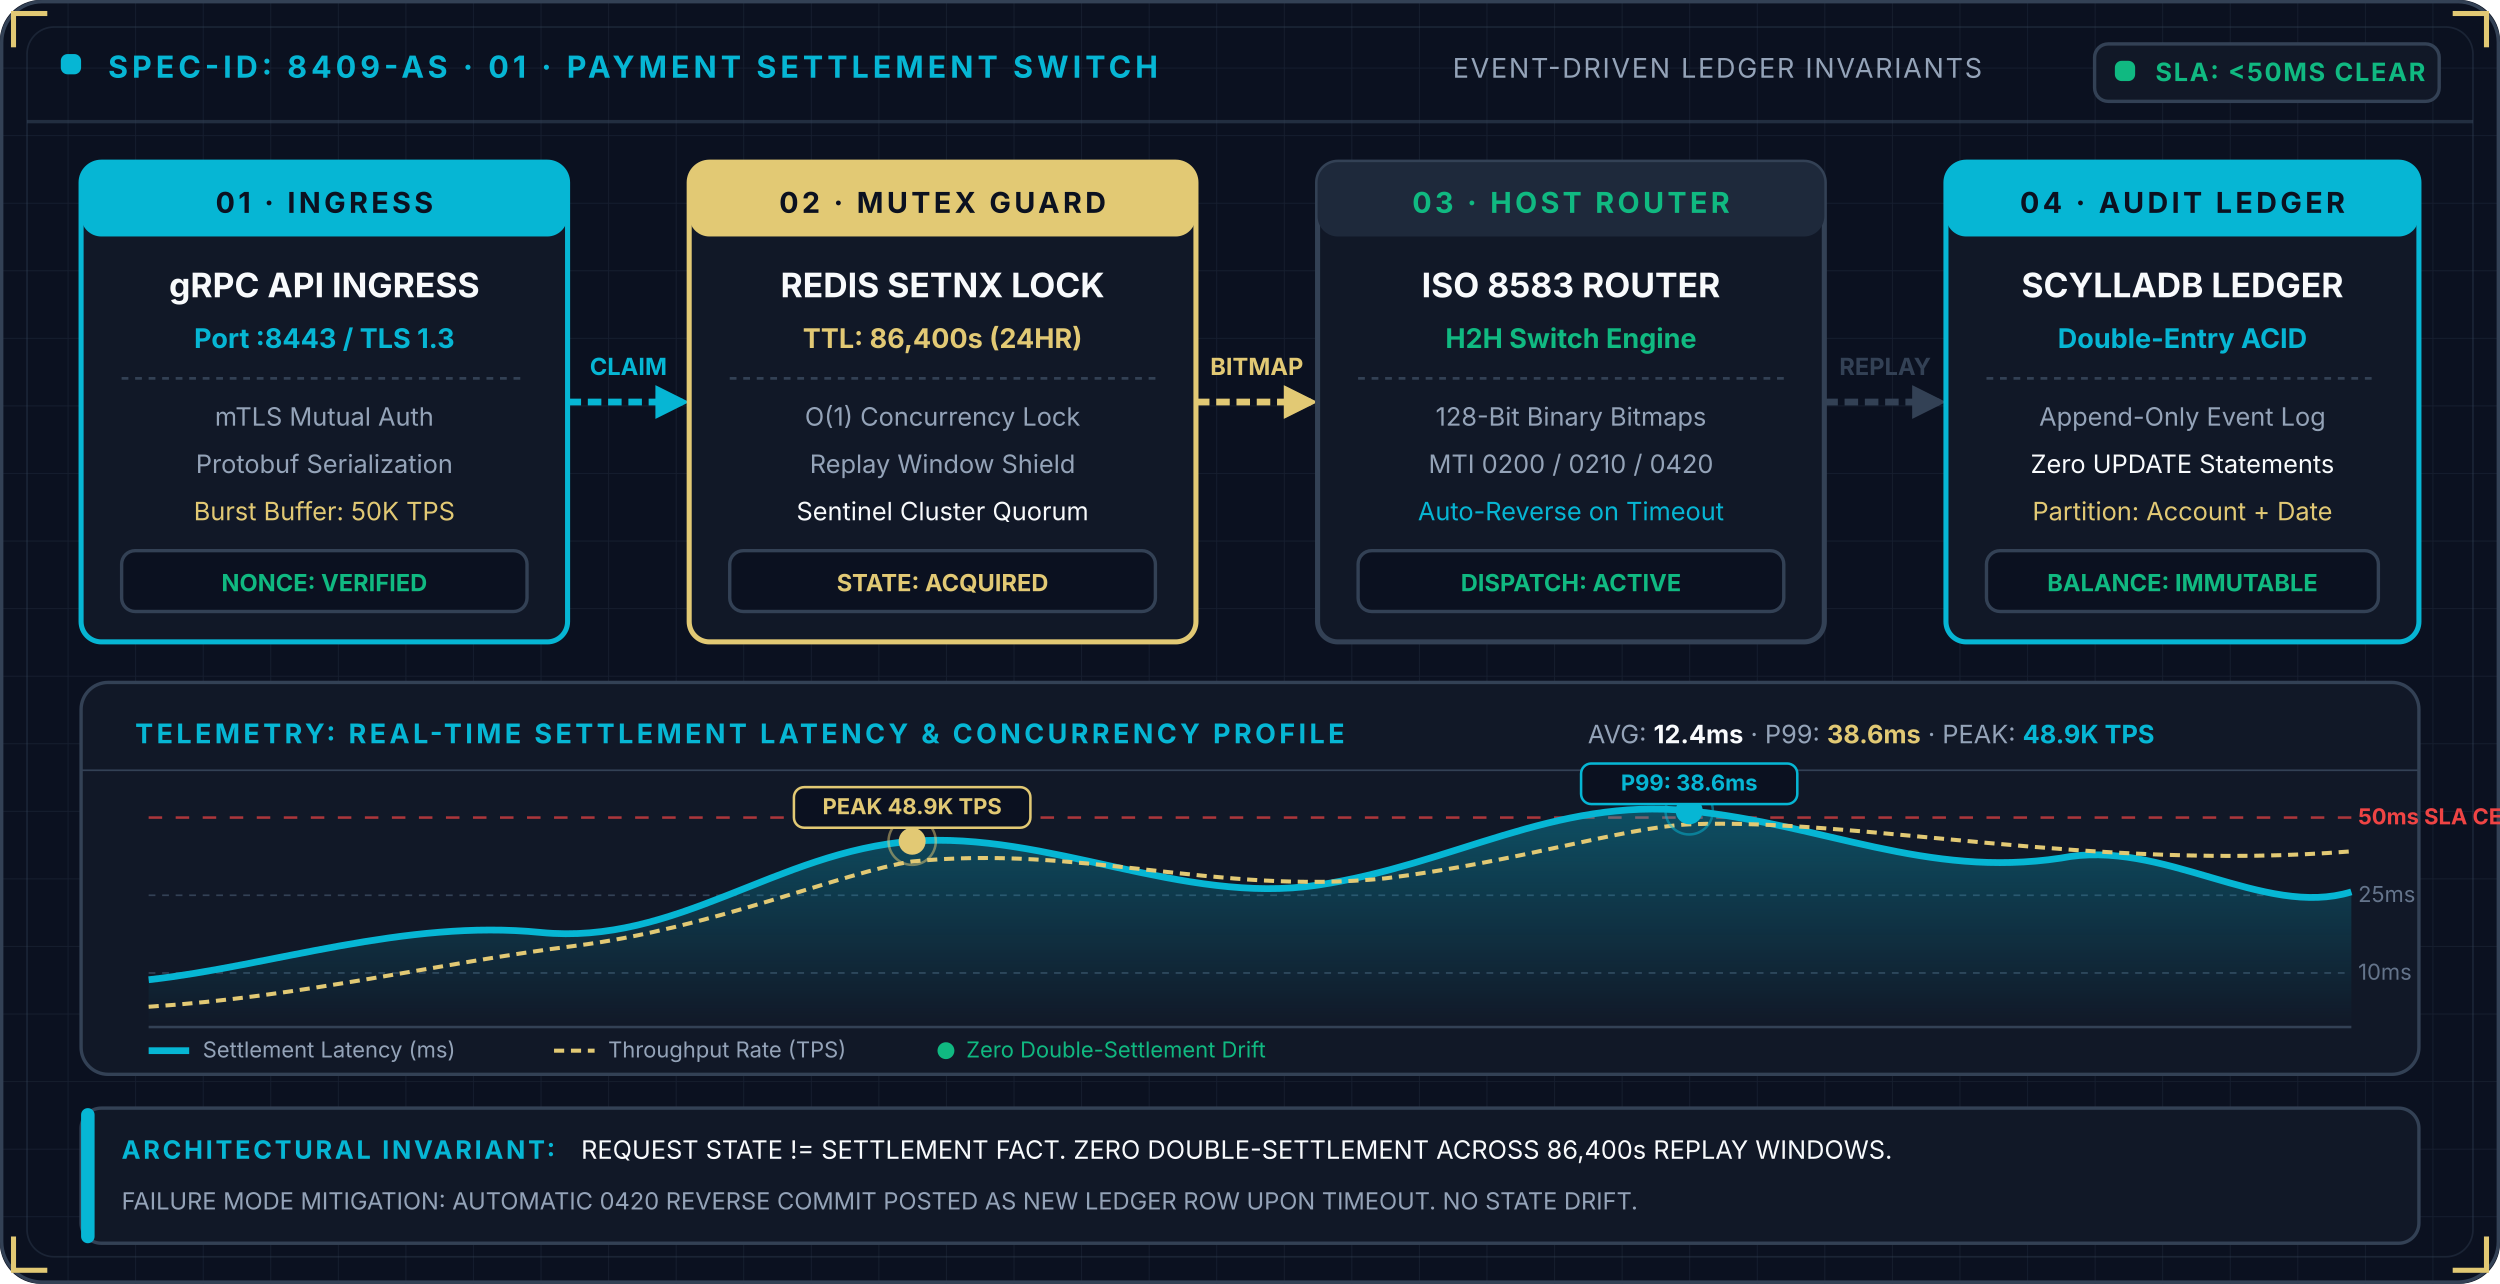
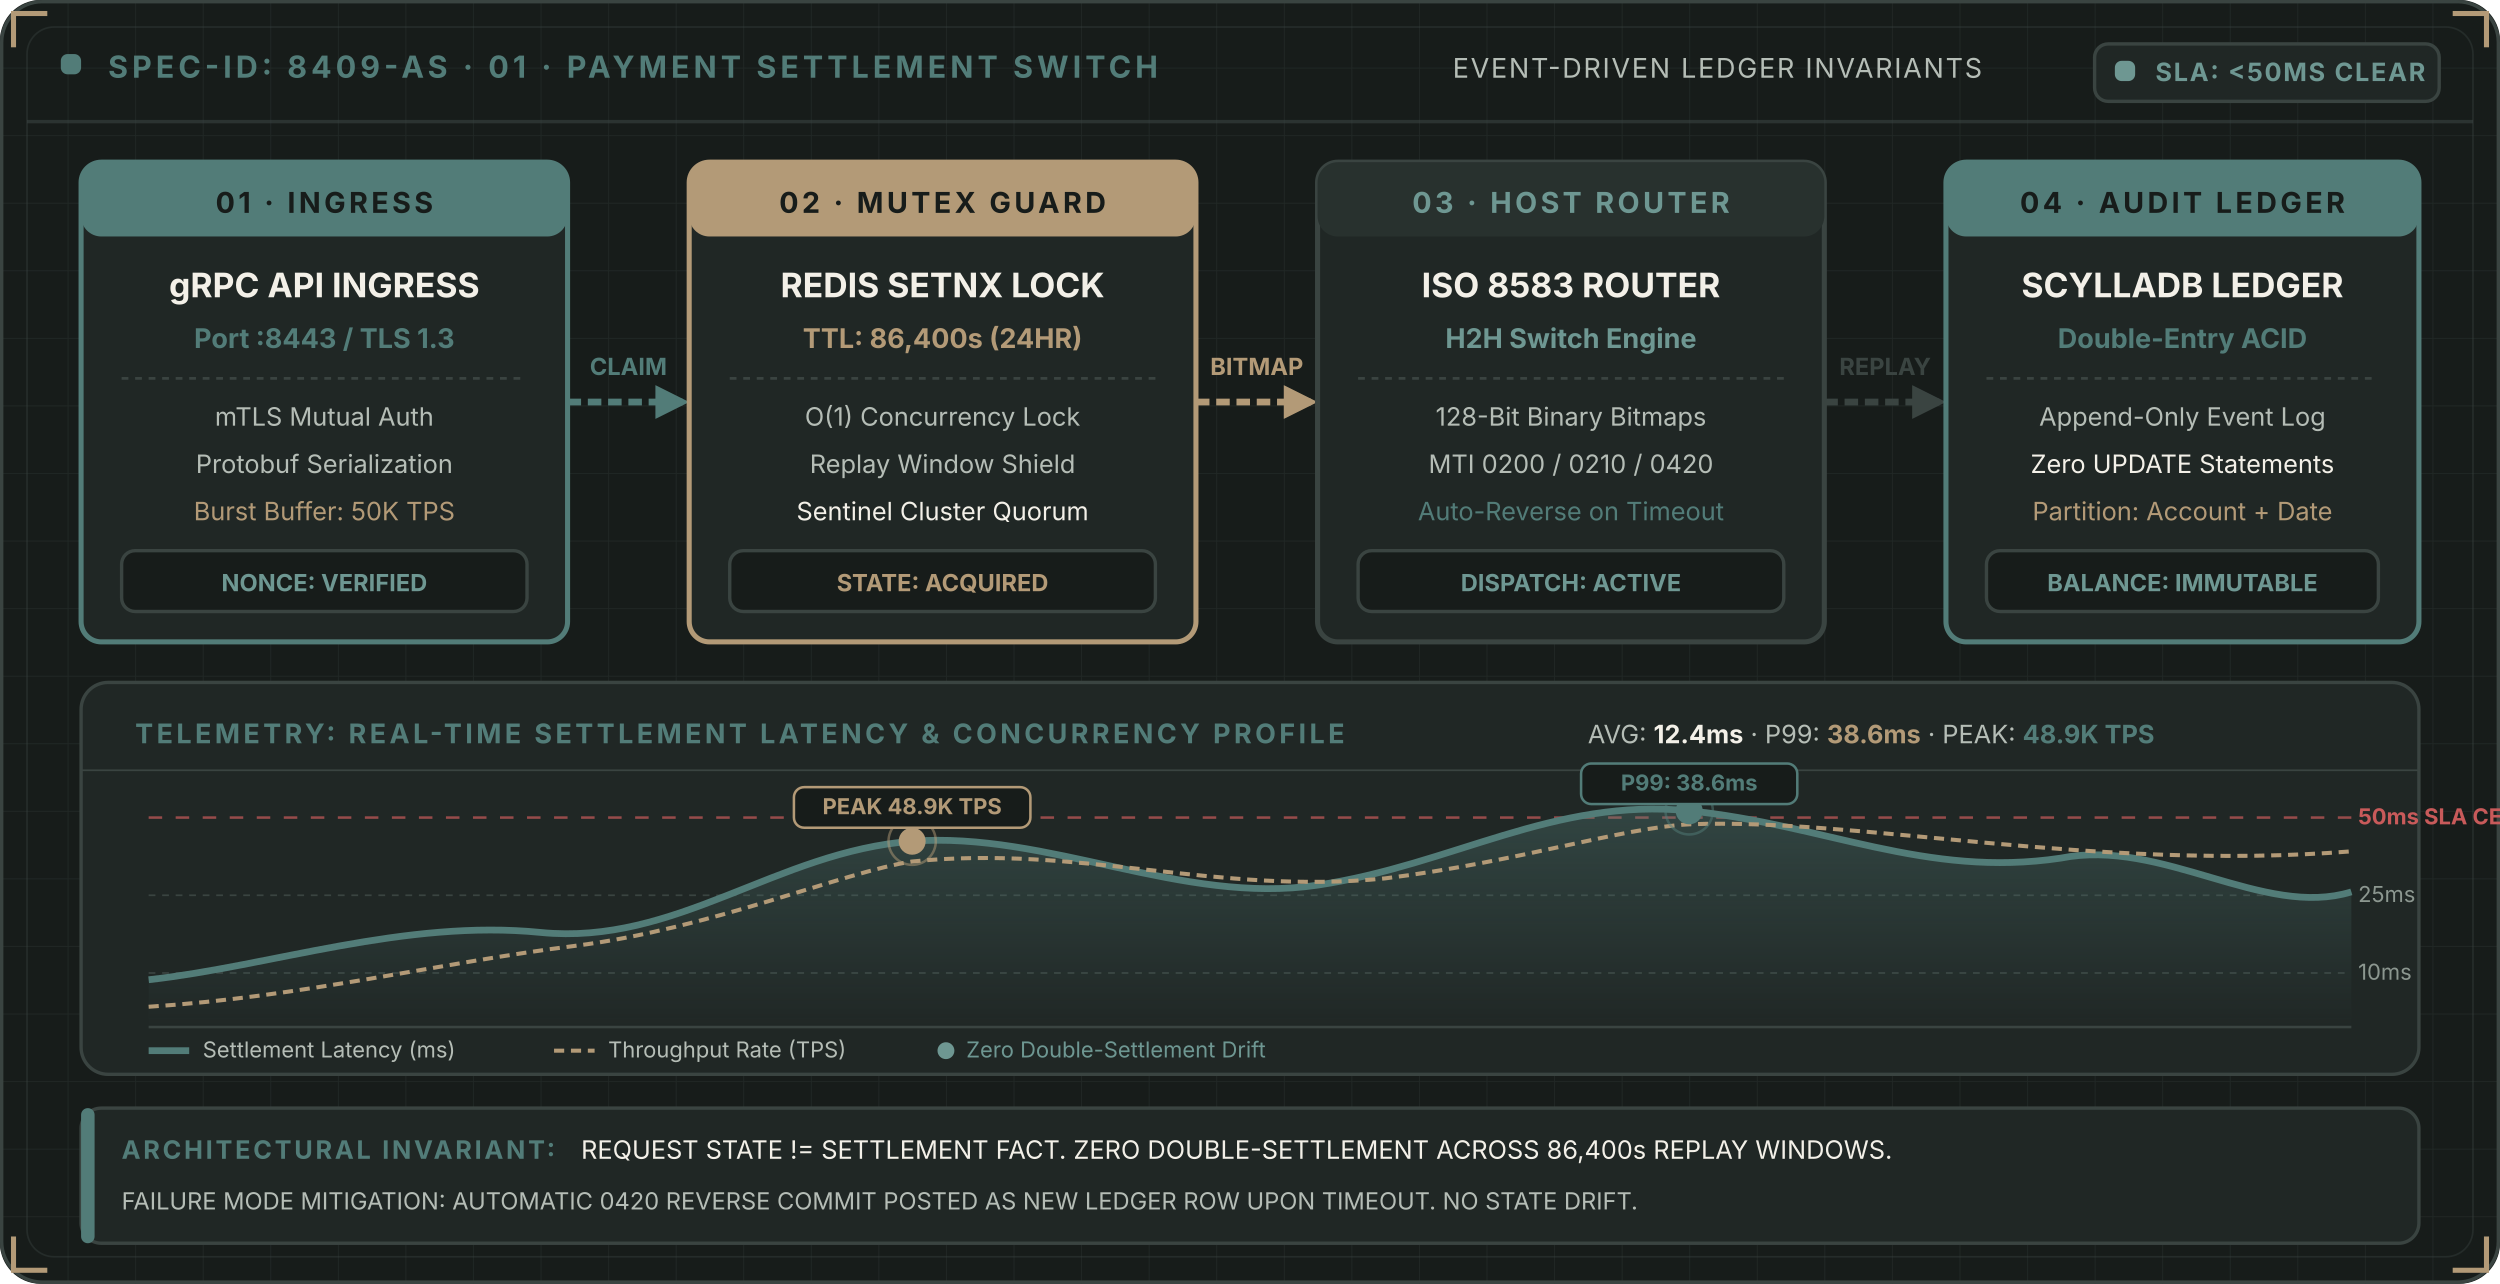
<svg xmlns="http://www.w3.org/2000/svg" dir="ltr" viewBox="0 0 740 380" width="100%" height="100%" fill="none">
  <defs>
    <pattern id="grid-p1" width="20" height="20" patternUnits="userSpaceOnUse">
-       <path d="M 20 0 L 0 0 0 20" fill="none" stroke="#1e293b" stroke-width="0.5" stroke-opacity="0.6" />
+       <path d="M 20 0 L 0 0 0 20" fill="none" stroke="#28312E" stroke-width="0.5" stroke-opacity="0.6" />
    </pattern>
    <linearGradient id="chartGrad1" x1="0" y1="0" x2="0" y2="1">
-       <stop offset="0%" stop-color="#06b6d4" stop-opacity="0.35" />
-       <stop offset="100%" stop-color="#06b6d4" stop-opacity="0.0" />
+       <stop offset="0%" stop-color="#527C78" stop-opacity="0.35" />
+       <stop offset="100%" stop-color="#527C78" stop-opacity="0.0" />
    </linearGradient>
    <linearGradient id="goldGrad1" x1="0" y1="0" x2="1" y2="0">
-       <stop offset="0%" stop-color="#e2c974" />
-       <stop offset="100%" stop-color="#fbbf24" />
+       <stop offset="0%" stop-color="#B39A77" />
+       <stop offset="100%" stop-color="#C8B191" />
    </linearGradient>
    <style>
      text { font-family: 'IBM Plex Mono', -apple-system, monospace; user-select: none; }
      .mono { font-family: 'IBM Plex Mono', monospace; }
    </style>
  </defs>
-   <rect width="740" height="380" fill="#0b1120" rx="12" />
+   <rect width="740" height="380" fill="#171C1A" rx="12" />
  <rect width="740" height="380" fill="url(#grid-p1)" rx="12" />
-   <rect x="0.5" y="0.5" width="739" height="379" stroke="#334155" stroke-width="1" rx="12" />
-   <rect x="8" y="8" width="724" height="364" stroke="#334155" stroke-width="0.5" stroke-opacity="0.4" rx="8" />
-   <path d="M 4 14 L 4 4 L 14 4" stroke="#e2c974" stroke-width="1.5" fill="none" />
-   <path d="M 726 4 L 736 4 L 736 14" stroke="#e2c974" stroke-width="1.5" fill="none" />
-   <path d="M 4 366 L 4 376 L 14 376" stroke="#e2c974" stroke-width="1.5" fill="none" />
-   <path d="M 726 376 L 736 376 L 736 366" stroke="#e2c974" stroke-width="1.5" fill="none" />
-   <line x1="8" y1="36" x2="732" y2="36" stroke="#334155" stroke-width="1" stroke-opacity="0.6" />
-   <rect x="18" y="16" width="6" height="6" fill="#06b6d4" rx="2" />
-   <text x="32" y="23" fill="#06b6d4" font-size="9" font-weight="700" letter-spacing="1.2">SPEC-ID: 8409-AS · 01 · PAYMENT SETTLEMENT SWITCH</text>
-   <text x="430" y="23" fill="#94a3b8" font-size="8" letter-spacing="0.5">EVENT-DRIVEN LEDGER INVARIANTS</text>
-   <rect x="620" y="13" width="102" height="17" fill="#111827" stroke="#334155" stroke-width="1" rx="4" />
-   <rect x="626" y="18" width="6" height="6" fill="#10b981" rx="2" />
-   <text x="638" y="24" fill="#10b981" font-size="7.5" font-weight="700" letter-spacing="0.5">SLA: &lt;50MS CLEAR</text>
+   <rect x="0.5" y="0.5" width="739" height="379" stroke="#3A4441" stroke-width="1" rx="12" />
+   <rect x="8" y="8" width="724" height="364" stroke="#3A4441" stroke-width="0.5" stroke-opacity="0.4" rx="8" />
+   <path d="M 4 14 L 4 4 L 14 4" stroke="#B39A77" stroke-width="1.5" fill="none" />
+   <path d="M 726 4 L 736 4 L 736 14" stroke="#B39A77" stroke-width="1.5" fill="none" />
+   <path d="M 4 366 L 4 376 L 14 376" stroke="#B39A77" stroke-width="1.5" fill="none" />
+   <path d="M 726 376 L 736 376 L 736 366" stroke="#B39A77" stroke-width="1.5" fill="none" />
+   <line x1="8" y1="36" x2="732" y2="36" stroke="#3A4441" stroke-width="1" stroke-opacity="0.6" />
+   <rect x="18" y="16" width="6" height="6" fill="#527C78" rx="2" />
+   <text x="32" y="23" fill="#527C78" font-size="9" font-weight="700" letter-spacing="1.2">SPEC-ID: 8409-AS · 01 · PAYMENT SETTLEMENT SWITCH</text>
+   <text x="430" y="23" fill="#B5BDB6" font-size="8" letter-spacing="0.5">EVENT-DRIVEN LEDGER INVARIANTS</text>
+   <rect x="620" y="13" width="102" height="17" fill="#202725" stroke="#3A4441" stroke-width="1" rx="4" />
+   <rect x="626" y="18" width="6" height="6" fill="#6E9792" rx="2" />
+   <text x="638" y="24" fill="#6E9792" font-size="7.5" font-weight="700" letter-spacing="0.5">SLA: &lt;50MS CLEAR</text>
  <g id="mod-grpc">
-     <rect x="24" y="48" width="144" height="142" fill="#111827" stroke="#06b6d4" stroke-width="1.5" rx="6" />
-     <rect x="24" y="48" width="144" height="22" fill="#06b6d4" rx="6" />
-     <text x="96" y="63" fill="#0b1120" font-size="8.5" font-weight="700" text-anchor="middle" letter-spacing="1">01 · INGRESS</text>
-     <text x="96" y="88" fill="#f8fafc" font-size="10" font-weight="700" text-anchor="middle">gRPC API INGRESS</text>
-     <text x="96" y="103" fill="#06b6d4" font-size="8" font-weight="700" text-anchor="middle">Port :8443 / TLS 1.3</text>
-     <line x1="36" y1="112" x2="156" y2="112" stroke="#334155" stroke-width="0.8" stroke-dasharray="2 2" />
-     <text x="96" y="126" fill="#94a3b8" font-size="7.5" text-anchor="middle">mTLS Mutual Auth</text>
-     <text x="96" y="140" fill="#94a3b8" font-size="7.5" text-anchor="middle">Protobuf Serialization</text>
-     <text x="96" y="154" fill="#e2c974" font-size="7.5" text-anchor="middle">Burst Buffer: 50K TPS</text>
-     <rect x="36" y="163" width="120" height="18" fill="#0b1120" stroke="#334155" stroke-width="1" rx="4" />
-     <text x="96" y="175" fill="#10b981" font-size="7" font-weight="700" text-anchor="middle">NONCE: VERIFIED</text>
+     <rect x="24" y="48" width="144" height="142" fill="#202725" stroke="#527C78" stroke-width="1.5" rx="6" />
+     <rect x="24" y="48" width="144" height="22" fill="#527C78" rx="6" />
+     <text x="96" y="63" fill="#171C1A" font-size="8.5" font-weight="700" text-anchor="middle" letter-spacing="1">01 · INGRESS</text>
+     <text x="96" y="88" fill="#F3F0E8" font-size="10" font-weight="700" text-anchor="middle">gRPC API INGRESS</text>
+     <text x="96" y="103" fill="#527C78" font-size="8" font-weight="700" text-anchor="middle">Port :8443 / TLS 1.3</text>
+     <line x1="36" y1="112" x2="156" y2="112" stroke="#3A4441" stroke-width="0.8" stroke-dasharray="2 2" />
+     <text x="96" y="126" fill="#B5BDB6" font-size="7.5" text-anchor="middle">mTLS Mutual Auth</text>
+     <text x="96" y="140" fill="#B5BDB6" font-size="7.5" text-anchor="middle">Protobuf Serialization</text>
+     <text x="96" y="154" fill="#B39A77" font-size="7.5" text-anchor="middle">Burst Buffer: 50K TPS</text>
+     <rect x="36" y="163" width="120" height="18" fill="#171C1A" stroke="#3A4441" stroke-width="1" rx="4" />
+     <text x="96" y="175" fill="#6E9792" font-size="7" font-weight="700" text-anchor="middle">NONCE: VERIFIED</text>
  </g>
-   <path d="M 168 119 L 202 119" stroke="#06b6d4" stroke-width="2" stroke-dasharray="4 2" />
-   <polygon points="204,119 194,114 194,124" fill="#06b6d4" />
-   <text x="186" y="111" fill="#06b6d4" font-size="7" font-weight="700" text-anchor="middle">CLAIM</text>
+   <path d="M 168 119 L 202 119" stroke="#527C78" stroke-width="2" stroke-dasharray="4 2" />
+   <polygon points="204,119 194,114 194,124" fill="#527C78" />
+   <text x="186" y="111" fill="#527C78" font-size="7" font-weight="700" text-anchor="middle">CLAIM</text>
  <g id="mod-redis">
-     <rect x="204" y="48" width="150" height="142" fill="#111827" stroke="#e2c974" stroke-width="1.5" rx="6" />
-     <rect x="204" y="48" width="150" height="22" fill="#e2c974" rx="6" />
-     <text x="279" y="63" fill="#0b1120" font-size="8.5" font-weight="700" text-anchor="middle" letter-spacing="1">02 · MUTEX GUARD</text>
-     <text x="279" y="88" fill="#f8fafc" font-size="10" font-weight="700" text-anchor="middle">REDIS SETNX LOCK</text>
-     <text x="279" y="103" fill="#e2c974" font-size="8" font-weight="700" text-anchor="middle">TTL: 86,400s (24HR)</text>
-     <line x1="216" y1="112" x2="342" y2="112" stroke="#334155" stroke-width="0.8" stroke-dasharray="2 2" />
-     <text x="279" y="126" fill="#94a3b8" font-size="7.5" text-anchor="middle">O(1) Concurrency Lock</text>
-     <text x="279" y="140" fill="#94a3b8" font-size="7.5" text-anchor="middle">Replay Window Shield</text>
-     <text x="279" y="154" fill="#f8fafc" font-size="7.5" text-anchor="middle">Sentinel Cluster Quorum</text>
-     <rect x="216" y="163" width="126" height="18" fill="#0b1120" stroke="#334155" stroke-width="1" rx="4" />
-     <text x="279" y="175" fill="#e2c974" font-size="7" font-weight="700" text-anchor="middle">STATE: ACQUIRED</text>
+     <rect x="204" y="48" width="150" height="142" fill="#202725" stroke="#B39A77" stroke-width="1.5" rx="6" />
+     <rect x="204" y="48" width="150" height="22" fill="#B39A77" rx="6" />
+     <text x="279" y="63" fill="#171C1A" font-size="8.5" font-weight="700" text-anchor="middle" letter-spacing="1">02 · MUTEX GUARD</text>
+     <text x="279" y="88" fill="#F3F0E8" font-size="10" font-weight="700" text-anchor="middle">REDIS SETNX LOCK</text>
+     <text x="279" y="103" fill="#B39A77" font-size="8" font-weight="700" text-anchor="middle">TTL: 86,400s (24HR)</text>
+     <line x1="216" y1="112" x2="342" y2="112" stroke="#3A4441" stroke-width="0.8" stroke-dasharray="2 2" />
+     <text x="279" y="126" fill="#B5BDB6" font-size="7.5" text-anchor="middle">O(1) Concurrency Lock</text>
+     <text x="279" y="140" fill="#B5BDB6" font-size="7.5" text-anchor="middle">Replay Window Shield</text>
+     <text x="279" y="154" fill="#F3F0E8" font-size="7.5" text-anchor="middle">Sentinel Cluster Quorum</text>
+     <rect x="216" y="163" width="126" height="18" fill="#171C1A" stroke="#3A4441" stroke-width="1" rx="4" />
+     <text x="279" y="175" fill="#B39A77" font-size="7" font-weight="700" text-anchor="middle">STATE: ACQUIRED</text>
  </g>
-   <path d="M 354 119 L 388 119" stroke="#e2c974" stroke-width="2" stroke-dasharray="4 2" />
-   <polygon points="390,119 380,114 380,124" fill="#e2c974" />
-   <text x="372" y="111" fill="#e2c974" font-size="7" font-weight="700" text-anchor="middle">BITMAP</text>
+   <path d="M 354 119 L 388 119" stroke="#B39A77" stroke-width="2" stroke-dasharray="4 2" />
+   <polygon points="390,119 380,114 380,124" fill="#B39A77" />
+   <text x="372" y="111" fill="#B39A77" font-size="7" font-weight="700" text-anchor="middle">BITMAP</text>
  <g id="mod-iso">
-     <rect x="390" y="48" width="150" height="142" fill="#111827" stroke="#334155" stroke-width="1.5" rx="6" />
-     <rect x="390" y="48" width="150" height="22" fill="#1e293b" rx="6" />
-     <text x="465" y="63" fill="#10b981" font-size="8.5" font-weight="700" text-anchor="middle" letter-spacing="1">03 · HOST ROUTER</text>
-     <text x="465" y="88" fill="#f8fafc" font-size="10" font-weight="700" text-anchor="middle">ISO 8583 ROUTER</text>
-     <text x="465" y="103" fill="#10b981" font-size="8" font-weight="700" text-anchor="middle">H2H Switch Engine</text>
-     <line x1="402" y1="112" x2="528" y2="112" stroke="#334155" stroke-width="0.8" stroke-dasharray="2 2" />
-     <text x="465" y="126" fill="#94a3b8" font-size="7.5" text-anchor="middle">128-Bit Binary Bitmaps</text>
-     <text x="465" y="140" fill="#94a3b8" font-size="7.5" text-anchor="middle">MTI 0200 / 0210 / 0420</text>
-     <text x="465" y="154" fill="#06b6d4" font-size="7.5" text-anchor="middle">Auto-Reverse on Timeout</text>
-     <rect x="402" y="163" width="126" height="18" fill="#0b1120" stroke="#334155" stroke-width="1" rx="4" />
-     <text x="465" y="175" fill="#10b981" font-size="7" font-weight="700" text-anchor="middle">DISPATCH: ACTIVE</text>
+     <rect x="390" y="48" width="150" height="142" fill="#202725" stroke="#3A4441" stroke-width="1.5" rx="6" />
+     <rect x="390" y="48" width="150" height="22" fill="#28312E" rx="6" />
+     <text x="465" y="63" fill="#6E9792" font-size="8.5" font-weight="700" text-anchor="middle" letter-spacing="1">03 · HOST ROUTER</text>
+     <text x="465" y="88" fill="#F3F0E8" font-size="10" font-weight="700" text-anchor="middle">ISO 8583 ROUTER</text>
+     <text x="465" y="103" fill="#6E9792" font-size="8" font-weight="700" text-anchor="middle">H2H Switch Engine</text>
+     <line x1="402" y1="112" x2="528" y2="112" stroke="#3A4441" stroke-width="0.8" stroke-dasharray="2 2" />
+     <text x="465" y="126" fill="#B5BDB6" font-size="7.5" text-anchor="middle">128-Bit Binary Bitmaps</text>
+     <text x="465" y="140" fill="#B5BDB6" font-size="7.5" text-anchor="middle">MTI 0200 / 0210 / 0420</text>
+     <text x="465" y="154" fill="#527C78" font-size="7.5" text-anchor="middle">Auto-Reverse on Timeout</text>
+     <rect x="402" y="163" width="126" height="18" fill="#171C1A" stroke="#3A4441" stroke-width="1" rx="4" />
+     <text x="465" y="175" fill="#6E9792" font-size="7" font-weight="700" text-anchor="middle">DISPATCH: ACTIVE</text>
  </g>
-   <path d="M 540 119 L 574 119" stroke="#334155" stroke-width="2" stroke-dasharray="4 2" />
-   <polygon points="576,119 566,114 566,124" fill="#334155" />
-   <text x="558" y="111" fill="#334155" font-size="7" font-weight="700" text-anchor="middle">REPLAY</text>
+   <path d="M 540 119 L 574 119" stroke="#3A4441" stroke-width="2" stroke-dasharray="4 2" />
+   <polygon points="576,119 566,114 566,124" fill="#3A4441" />
+   <text x="558" y="111" fill="#3A4441" font-size="7" font-weight="700" text-anchor="middle">REPLAY</text>
  <g id="mod-ledger">
-     <rect x="576" y="48" width="140" height="142" fill="#111827" stroke="#06b6d4" stroke-width="1.5" rx="6" />
-     <rect x="576" y="48" width="140" height="22" fill="#06b6d4" rx="6" />
-     <text x="646" y="63" fill="#0b1120" font-size="8.5" font-weight="700" text-anchor="middle" letter-spacing="1">04 · AUDIT LEDGER</text>
-     <text x="646" y="88" fill="#f8fafc" font-size="10" font-weight="700" text-anchor="middle">SCYLLADB LEDGER</text>
-     <text x="646" y="103" fill="#06b6d4" font-size="8" font-weight="700" text-anchor="middle">Double-Entry ACID</text>
-     <line x1="588" y1="112" x2="704" y2="112" stroke="#334155" stroke-width="0.8" stroke-dasharray="2 2" />
-     <text x="646" y="126" fill="#94a3b8" font-size="7.5" text-anchor="middle">Append-Only Event Log</text>
-     <text x="646" y="140" fill="#f8fafc" font-size="7.5" text-anchor="middle">Zero UPDATE Statements</text>
-     <text x="646" y="154" fill="#e2c974" font-size="7.5" text-anchor="middle">Partition: Account + Date</text>
-     <rect x="588" y="163" width="116" height="18" fill="#0b1120" stroke="#334155" stroke-width="1" rx="4" />
-     <text x="646" y="175" fill="#10b981" font-size="7" font-weight="700" text-anchor="middle">BALANCE: IMMUTABLE</text>
+     <rect x="576" y="48" width="140" height="142" fill="#202725" stroke="#527C78" stroke-width="1.5" rx="6" />
+     <rect x="576" y="48" width="140" height="22" fill="#527C78" rx="6" />
+     <text x="646" y="63" fill="#171C1A" font-size="8.5" font-weight="700" text-anchor="middle" letter-spacing="1">04 · AUDIT LEDGER</text>
+     <text x="646" y="88" fill="#F3F0E8" font-size="10" font-weight="700" text-anchor="middle">SCYLLADB LEDGER</text>
+     <text x="646" y="103" fill="#527C78" font-size="8" font-weight="700" text-anchor="middle">Double-Entry ACID</text>
+     <line x1="588" y1="112" x2="704" y2="112" stroke="#3A4441" stroke-width="0.8" stroke-dasharray="2 2" />
+     <text x="646" y="126" fill="#B5BDB6" font-size="7.5" text-anchor="middle">Append-Only Event Log</text>
+     <text x="646" y="140" fill="#F3F0E8" font-size="7.5" text-anchor="middle">Zero UPDATE Statements</text>
+     <text x="646" y="154" fill="#B39A77" font-size="7.5" text-anchor="middle">Partition: Account + Date</text>
+     <rect x="588" y="163" width="116" height="18" fill="#171C1A" stroke="#3A4441" stroke-width="1" rx="4" />
+     <text x="646" y="175" fill="#6E9792" font-size="7" font-weight="700" text-anchor="middle">BALANCE: IMMUTABLE</text>
  </g>
  <g id="data-graph-1">
-     <rect x="24" y="202" width="692" height="116" fill="#111827" stroke="#334155" stroke-width="1" rx="8" />
-     <text x="40" y="220" fill="#06b6d4" font-size="8" font-weight="700" letter-spacing="1">TELEMETRY: REAL-TIME SETTLEMENT LATENCY &amp; CONCURRENCY PROFILE</text>
-     <text x="470" y="220" fill="#94a3b8" font-size="7.5">AVG: <tspan fill="#f8fafc" font-weight="700">12.4ms</tspan> · P99: <tspan fill="#e2c974" font-weight="700">38.6ms</tspan> · PEAK: <tspan fill="#06b6d4" font-weight="700">48.9K TPS</tspan>
+     <rect x="24" y="202" width="692" height="116" fill="#202725" stroke="#3A4441" stroke-width="1" rx="8" />
+     <text x="40" y="220" fill="#527C78" font-size="8" font-weight="700" letter-spacing="1">TELEMETRY: REAL-TIME SETTLEMENT LATENCY &amp; CONCURRENCY PROFILE</text>
+     <text x="470" y="220" fill="#B5BDB6" font-size="7.5">AVG: <tspan fill="#F3F0E8" font-weight="700">12.4ms</tspan> · P99: <tspan fill="#B39A77" font-weight="700">38.6ms</tspan> · PEAK: <tspan fill="#527C78" font-weight="700">48.9K TPS</tspan>
    </text>
-     <line x1="24" y1="228" x2="716" y2="228" stroke="#334155" stroke-width="0.5" />
-     <line x1="44" y1="242" x2="696" y2="242" stroke="#ef4444" stroke-width="0.75" stroke-dasharray="4 4" stroke-opacity="0.7" />
-     <text x="698" y="244" fill="#ef4444" font-size="6.5" font-weight="700">50ms SLA CEILING</text>
-     <line x1="44" y1="265" x2="696" y2="265" stroke="#334155" stroke-width="0.5" stroke-dasharray="2 2" />
-     <text x="698" y="267" fill="#64748b" font-size="6.5">25ms</text>
-     <line x1="44" y1="288" x2="696" y2="288" stroke="#334155" stroke-width="0.5" stroke-dasharray="2 2" />
-     <text x="698" y="290" fill="#64748b" font-size="6.5">10ms</text>
-     <line x1="44" y1="304" x2="696" y2="304" stroke="#334155" stroke-width="0.75" />
+     <line x1="24" y1="228" x2="716" y2="228" stroke="#3A4441" stroke-width="0.5" />
+     <line x1="44" y1="242" x2="696" y2="242" stroke="#C85A5A" stroke-width="0.75" stroke-dasharray="4 4" stroke-opacity="0.7" />
+     <text x="698" y="244" fill="#C85A5A" font-size="6.5" font-weight="700">50ms SLA CEILING</text>
+     <line x1="44" y1="265" x2="696" y2="265" stroke="#3A4441" stroke-width="0.5" stroke-dasharray="2 2" />
+     <text x="698" y="267" fill="#8C9790" font-size="6.5">25ms</text>
+     <line x1="44" y1="288" x2="696" y2="288" stroke="#3A4441" stroke-width="0.5" stroke-dasharray="2 2" />
+     <text x="698" y="290" fill="#8C9790" font-size="6.5">10ms</text>
+     <line x1="44" y1="304" x2="696" y2="304" stroke="#3A4441" stroke-width="0.75" />
    <path d="M 44 304               L 44 290               C 80 286, 120 272, 160 276               C 200 280, 230 252, 270 249               C 310 246, 350 268, 390 262               C 430 256, 460 236, 500 240               C 540 244, 570 260, 610 254               C 640 248, 670 272, 696 264               L 696 304 Z" fill="url(#chartGrad1)" />
-     <path d="M 44 290               C 80 286, 120 272, 160 276               C 200 280, 230 252, 270 249               C 310 246, 350 268, 390 262               C 430 256, 460 236, 500 240               C 540 244, 570 260, 610 254               C 640 248, 670 272, 696 264" stroke="#06b6d4" stroke-width="2" fill="none" />
-     <path d="M 44 298               C 90 295, 130 285, 170 280               C 210 275, 250 258, 270 255               C 320 250, 360 265, 410 260               C 450 255, 480 245, 500 244               C 550 242, 620 258, 696 252" stroke="#e2c974" stroke-width="1.2" stroke-dasharray="3 2" fill="none" />
-     <circle cx="270" cy="249" r="4" fill="#e2c974" />
-     <circle cx="270" cy="249" r="7" stroke="#e2c974" stroke-width="0.75" stroke-opacity="0.5" fill="none" />
-     <rect x="235" y="233" width="70" height="12" fill="#0b1120" stroke="#e2c974" stroke-width="0.75" rx="3" />
-     <text x="270" y="241" fill="#e2c974" font-size="6.5" font-weight="700" text-anchor="middle">PEAK 48.9K TPS</text>
-     <circle cx="500" cy="240" r="4" fill="#06b6d4" />
-     <circle cx="500" cy="240" r="7" stroke="#06b6d4" stroke-width="0.75" stroke-opacity="0.5" fill="none" />
-     <rect x="468" y="226" width="64" height="12" fill="#0b1120" stroke="#06b6d4" stroke-width="0.75" rx="3" />
-     <text x="500" y="234" fill="#06b6d4" font-size="6.5" font-weight="700" text-anchor="middle">P99: 38.6ms</text>
-     <line x1="44" y1="311" x2="56" y2="311" stroke="#06b6d4" stroke-width="2" />
-     <text x="60" y="313" fill="#94a3b8" font-size="6.5">Settlement Latency (ms)</text>
-     <line x1="164" y1="311" x2="176" y2="311" stroke="#e2c974" stroke-width="1.2" stroke-dasharray="3 2" />
-     <text x="180" y="313" fill="#94a3b8" font-size="6.5">Throughput Rate (TPS)</text>
-     <circle cx="280" cy="311" r="2.5" fill="#10b981" />
-     <text x="286" y="313" fill="#10b981" font-size="6.5">Zero Double-Settlement Drift</text>
+     <path d="M 44 290               C 80 286, 120 272, 160 276               C 200 280, 230 252, 270 249               C 310 246, 350 268, 390 262               C 430 256, 460 236, 500 240               C 540 244, 570 260, 610 254               C 640 248, 670 272, 696 264" stroke="#527C78" stroke-width="2" fill="none" />
+     <path d="M 44 298               C 90 295, 130 285, 170 280               C 210 275, 250 258, 270 255               C 320 250, 360 265, 410 260               C 450 255, 480 245, 500 244               C 550 242, 620 258, 696 252" stroke="#B39A77" stroke-width="1.2" stroke-dasharray="3 2" fill="none" />
+     <circle cx="270" cy="249" r="4" fill="#B39A77" />
+     <circle cx="270" cy="249" r="7" stroke="#B39A77" stroke-width="0.75" stroke-opacity="0.5" fill="none" />
+     <rect x="235" y="233" width="70" height="12" fill="#171C1A" stroke="#B39A77" stroke-width="0.75" rx="3" />
+     <text x="270" y="241" fill="#B39A77" font-size="6.5" font-weight="700" text-anchor="middle">PEAK 48.9K TPS</text>
+     <circle cx="500" cy="240" r="4" fill="#527C78" />
+     <circle cx="500" cy="240" r="7" stroke="#527C78" stroke-width="0.75" stroke-opacity="0.5" fill="none" />
+     <rect x="468" y="226" width="64" height="12" fill="#171C1A" stroke="#527C78" stroke-width="0.75" rx="3" />
+     <text x="500" y="234" fill="#527C78" font-size="6.5" font-weight="700" text-anchor="middle">P99: 38.6ms</text>
+     <line x1="44" y1="311" x2="56" y2="311" stroke="#527C78" stroke-width="2" />
+     <text x="60" y="313" fill="#B5BDB6" font-size="6.5">Settlement Latency (ms)</text>
+     <line x1="164" y1="311" x2="176" y2="311" stroke="#B39A77" stroke-width="1.2" stroke-dasharray="3 2" />
+     <text x="180" y="313" fill="#B5BDB6" font-size="6.5">Throughput Rate (TPS)</text>
+     <circle cx="280" cy="311" r="2.5" fill="#6E9792" />
+     <text x="286" y="313" fill="#6E9792" font-size="6.5">Zero Double-Settlement Drift</text>
  </g>
-   <rect x="24" y="328" width="692" height="40" fill="#111827" stroke="#334155" stroke-width="1" rx="6" />
-   <rect x="24" y="328" width="4" height="40" fill="#06b6d4" rx="2" />
-   <text x="36" y="343" fill="#06b6d4" font-size="7.5" font-weight="700" letter-spacing="0.8">ARCHITECTURAL INVARIANT:</text>
-   <text x="172" y="343" fill="#f8fafc" font-size="7.5">REQUEST STATE != SETTLEMENT FACT. ZERO DOUBLE-SETTLEMENT ACROSS 86,400s REPLAY WINDOWS.</text>
-   <text x="36" y="358" fill="#94a3b8" font-size="7">FAILURE MODE MITIGATION: AUTOMATIC 0420 REVERSE COMMIT POSTED AS NEW LEDGER ROW UPON TIMEOUT. NO STATE DRIFT.</text>
+   <rect x="24" y="328" width="692" height="40" fill="#202725" stroke="#3A4441" stroke-width="1" rx="6" />
+   <rect x="24" y="328" width="4" height="40" fill="#527C78" rx="2" />
+   <text x="36" y="343" fill="#527C78" font-size="7.5" font-weight="700" letter-spacing="0.8">ARCHITECTURAL INVARIANT:</text>
+   <text x="172" y="343" fill="#F3F0E8" font-size="7.5">REQUEST STATE != SETTLEMENT FACT. ZERO DOUBLE-SETTLEMENT ACROSS 86,400s REPLAY WINDOWS.</text>
+   <text x="36" y="358" fill="#B5BDB6" font-size="7">FAILURE MODE MITIGATION: AUTOMATIC 0420 REVERSE COMMIT POSTED AS NEW LEDGER ROW UPON TIMEOUT. NO STATE DRIFT.</text>
</svg>
